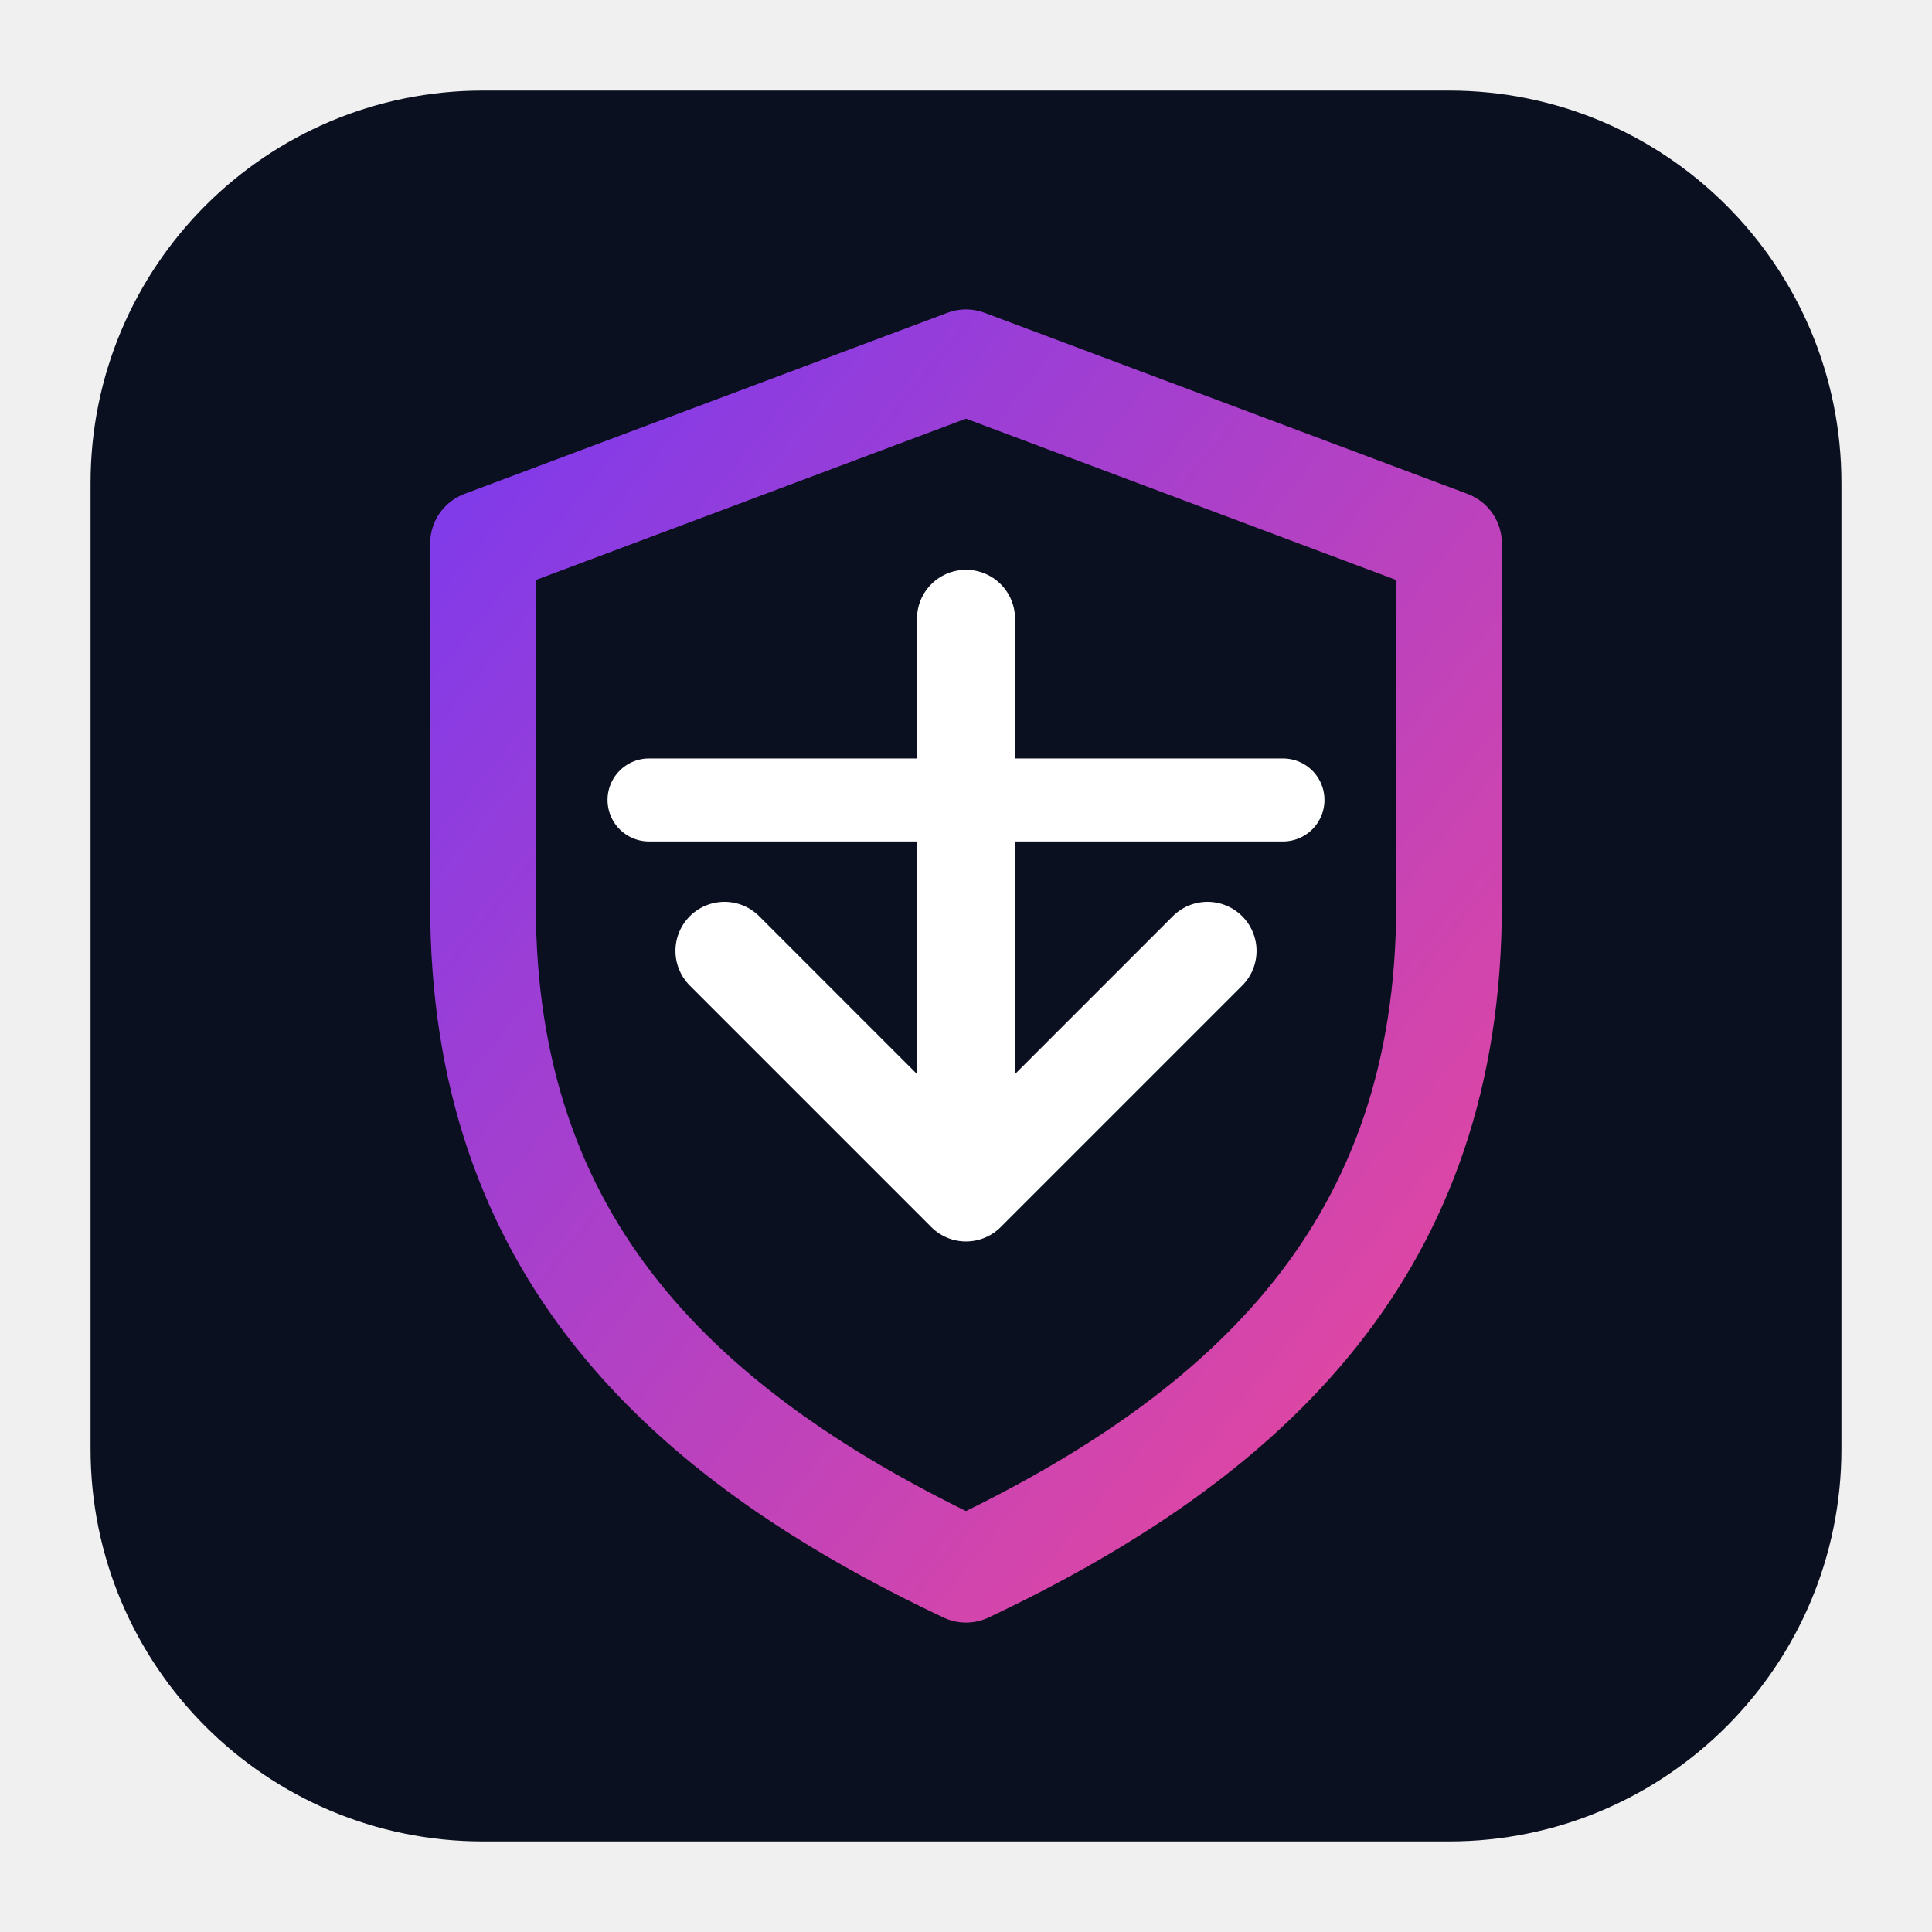
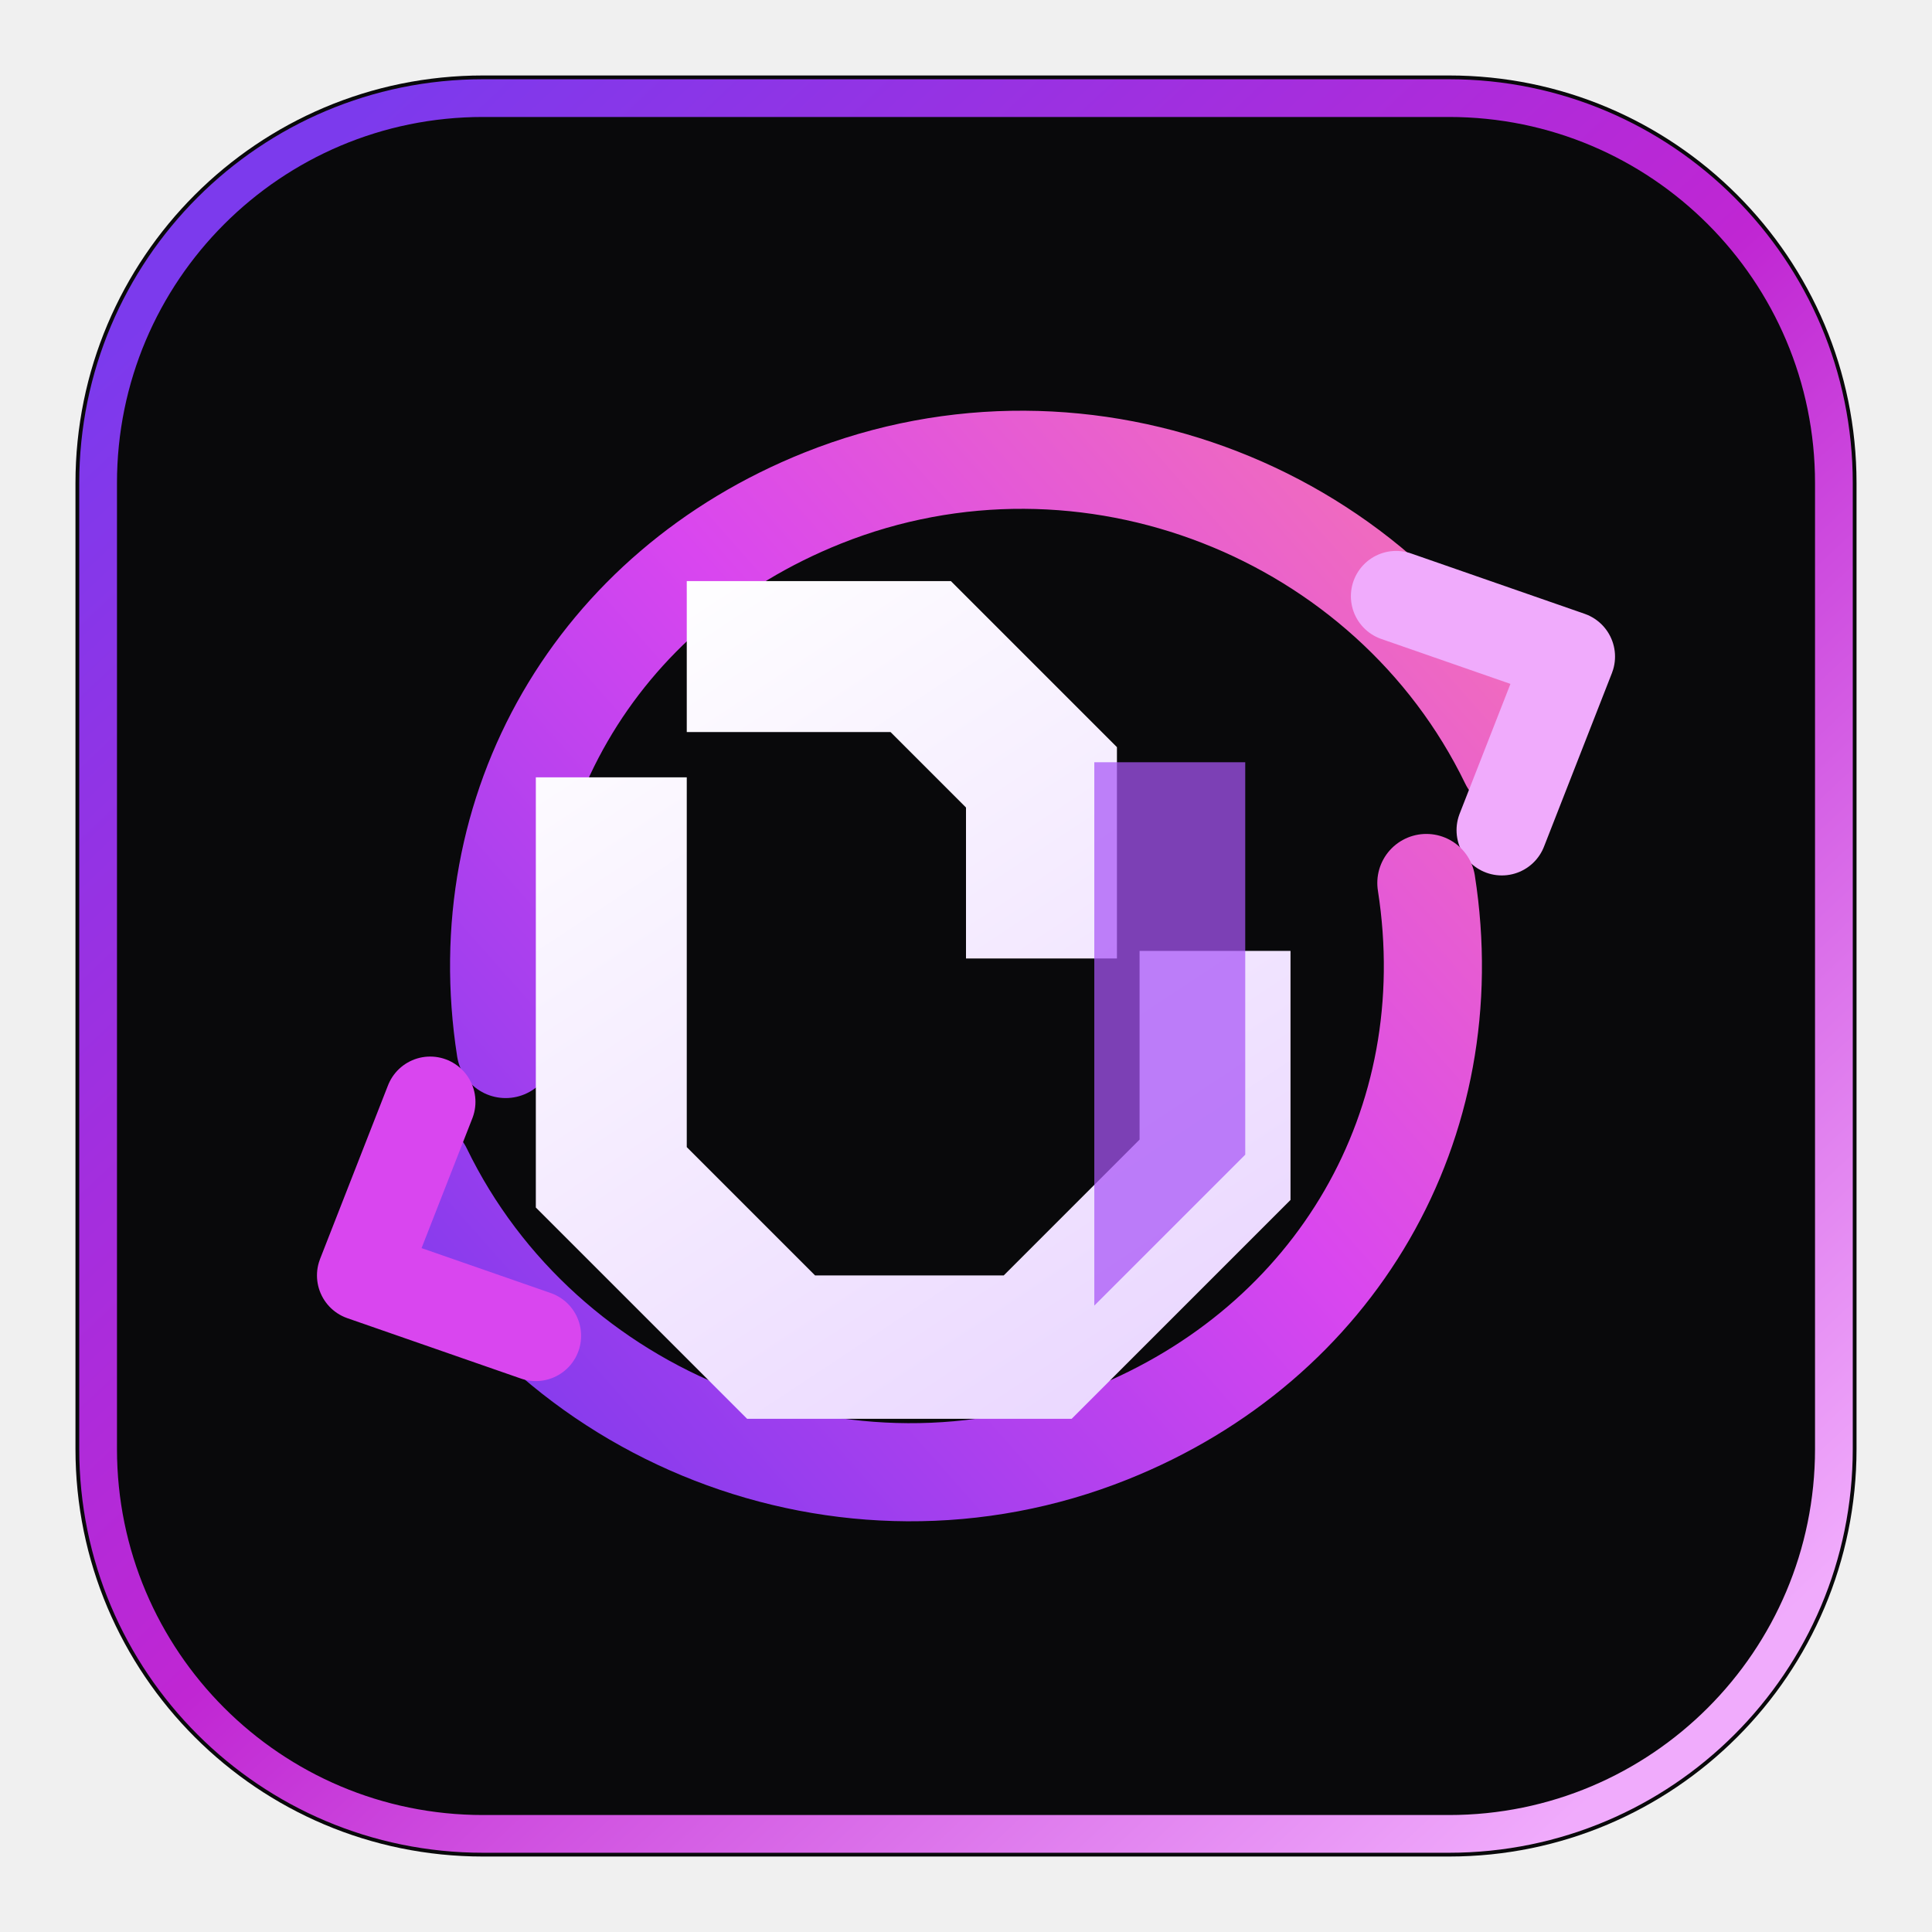
<svg xmlns="http://www.w3.org/2000/svg" viewBox="0 0 256 256">
  <defs>
-     <linearGradient id="g" x1="0" y1="0" x2="1" y2="1">
-       <stop offset="0" stop-color="#7C3AED" />
-       <stop offset="1" stop-color="#EC4899" />
+     <linearGradient id="edge" x1="34" y1="28" x2="222" y2="228" gradientUnits="userSpaceOnUse">
+       <stop stop-color="#7C3AED" />
+       <stop offset="0.5" stop-color="#C026D3" />
+       <stop offset="1" stop-color="#F0ABFC" />
+     </linearGradient>
+     <linearGradient id="arrow" x1="58" y1="190" x2="198" y2="66" gradientUnits="userSpaceOnUse">
+       <stop stop-color="#7C3AED" />
+       <stop offset="0.55" stop-color="#D946EF" />
+       <stop offset="1" stop-color="#F472B6" />
+     </linearGradient>
+     <linearGradient id="mark" x1="92" y1="72" x2="166" y2="184" gradientUnits="userSpaceOnUse">
+       <stop stop-color="#FFFFFF" />
+       <stop offset="1" stop-color="#E9D5FF" />
    </linearGradient>
  </defs>
-   <rect x="12" y="12" width="232" height="232" rx="52" fill="#0B1020" />
-   <path d="M128 48 192 72v48c0 45-26 70-64 88-38-18-64-43-64-88V72l64-24Z" fill="none" stroke="url(#g)" stroke-width="14" stroke-linejoin="round" />
-   <path d="M128 82v70" stroke="#fff" stroke-width="13" stroke-linecap="round" />
-   <path d="m96 126 32 32 32-32" fill="none" stroke="#fff" stroke-width="13" stroke-linecap="round" stroke-linejoin="round" />
-   <path d="M86 106h84" stroke="#fff" stroke-width="11" stroke-linecap="round" />
+   <rect x="10" y="10" width="236" height="236" rx="54" fill="#09090B" />
+   <rect x="13" y="13" width="230" height="230" rx="51" fill="none" stroke="url(#edge)" stroke-width="5" />
+   <path d="M67 139c-5-32 12-61 42-73 35-14 75 2 91 35" fill="none" stroke="url(#arrow)" stroke-width="13" stroke-linecap="round" />
+   <path d="m185 79 23 8-9 23" fill="none" stroke="#F0ABFC" stroke-width="12" stroke-linecap="round" stroke-linejoin="round" />
+   <path d="M189 117c5 32-12 61-42 73-35 14-75-2-91-35" fill="none" stroke="url(#arrow)" stroke-width="13" stroke-linecap="round" />
+   <path d="m71 177-23-8 9-23" fill="none" stroke="#D946EF" stroke-width="12" stroke-linecap="round" stroke-linejoin="round" />
+   <path d="M91 77h35l22 22v28h-20v-20l-10-10h-27z" fill="url(#mark)" />
+   <path d="M91 103v49l17 17h25l18-18v-25h20v33l-29 29h-43l-28-28v-57z" fill="url(#mark)" />
+   <path d="M145 101h20v52l-20 20z" fill="#A855F7" opacity=".72" />
</svg>
